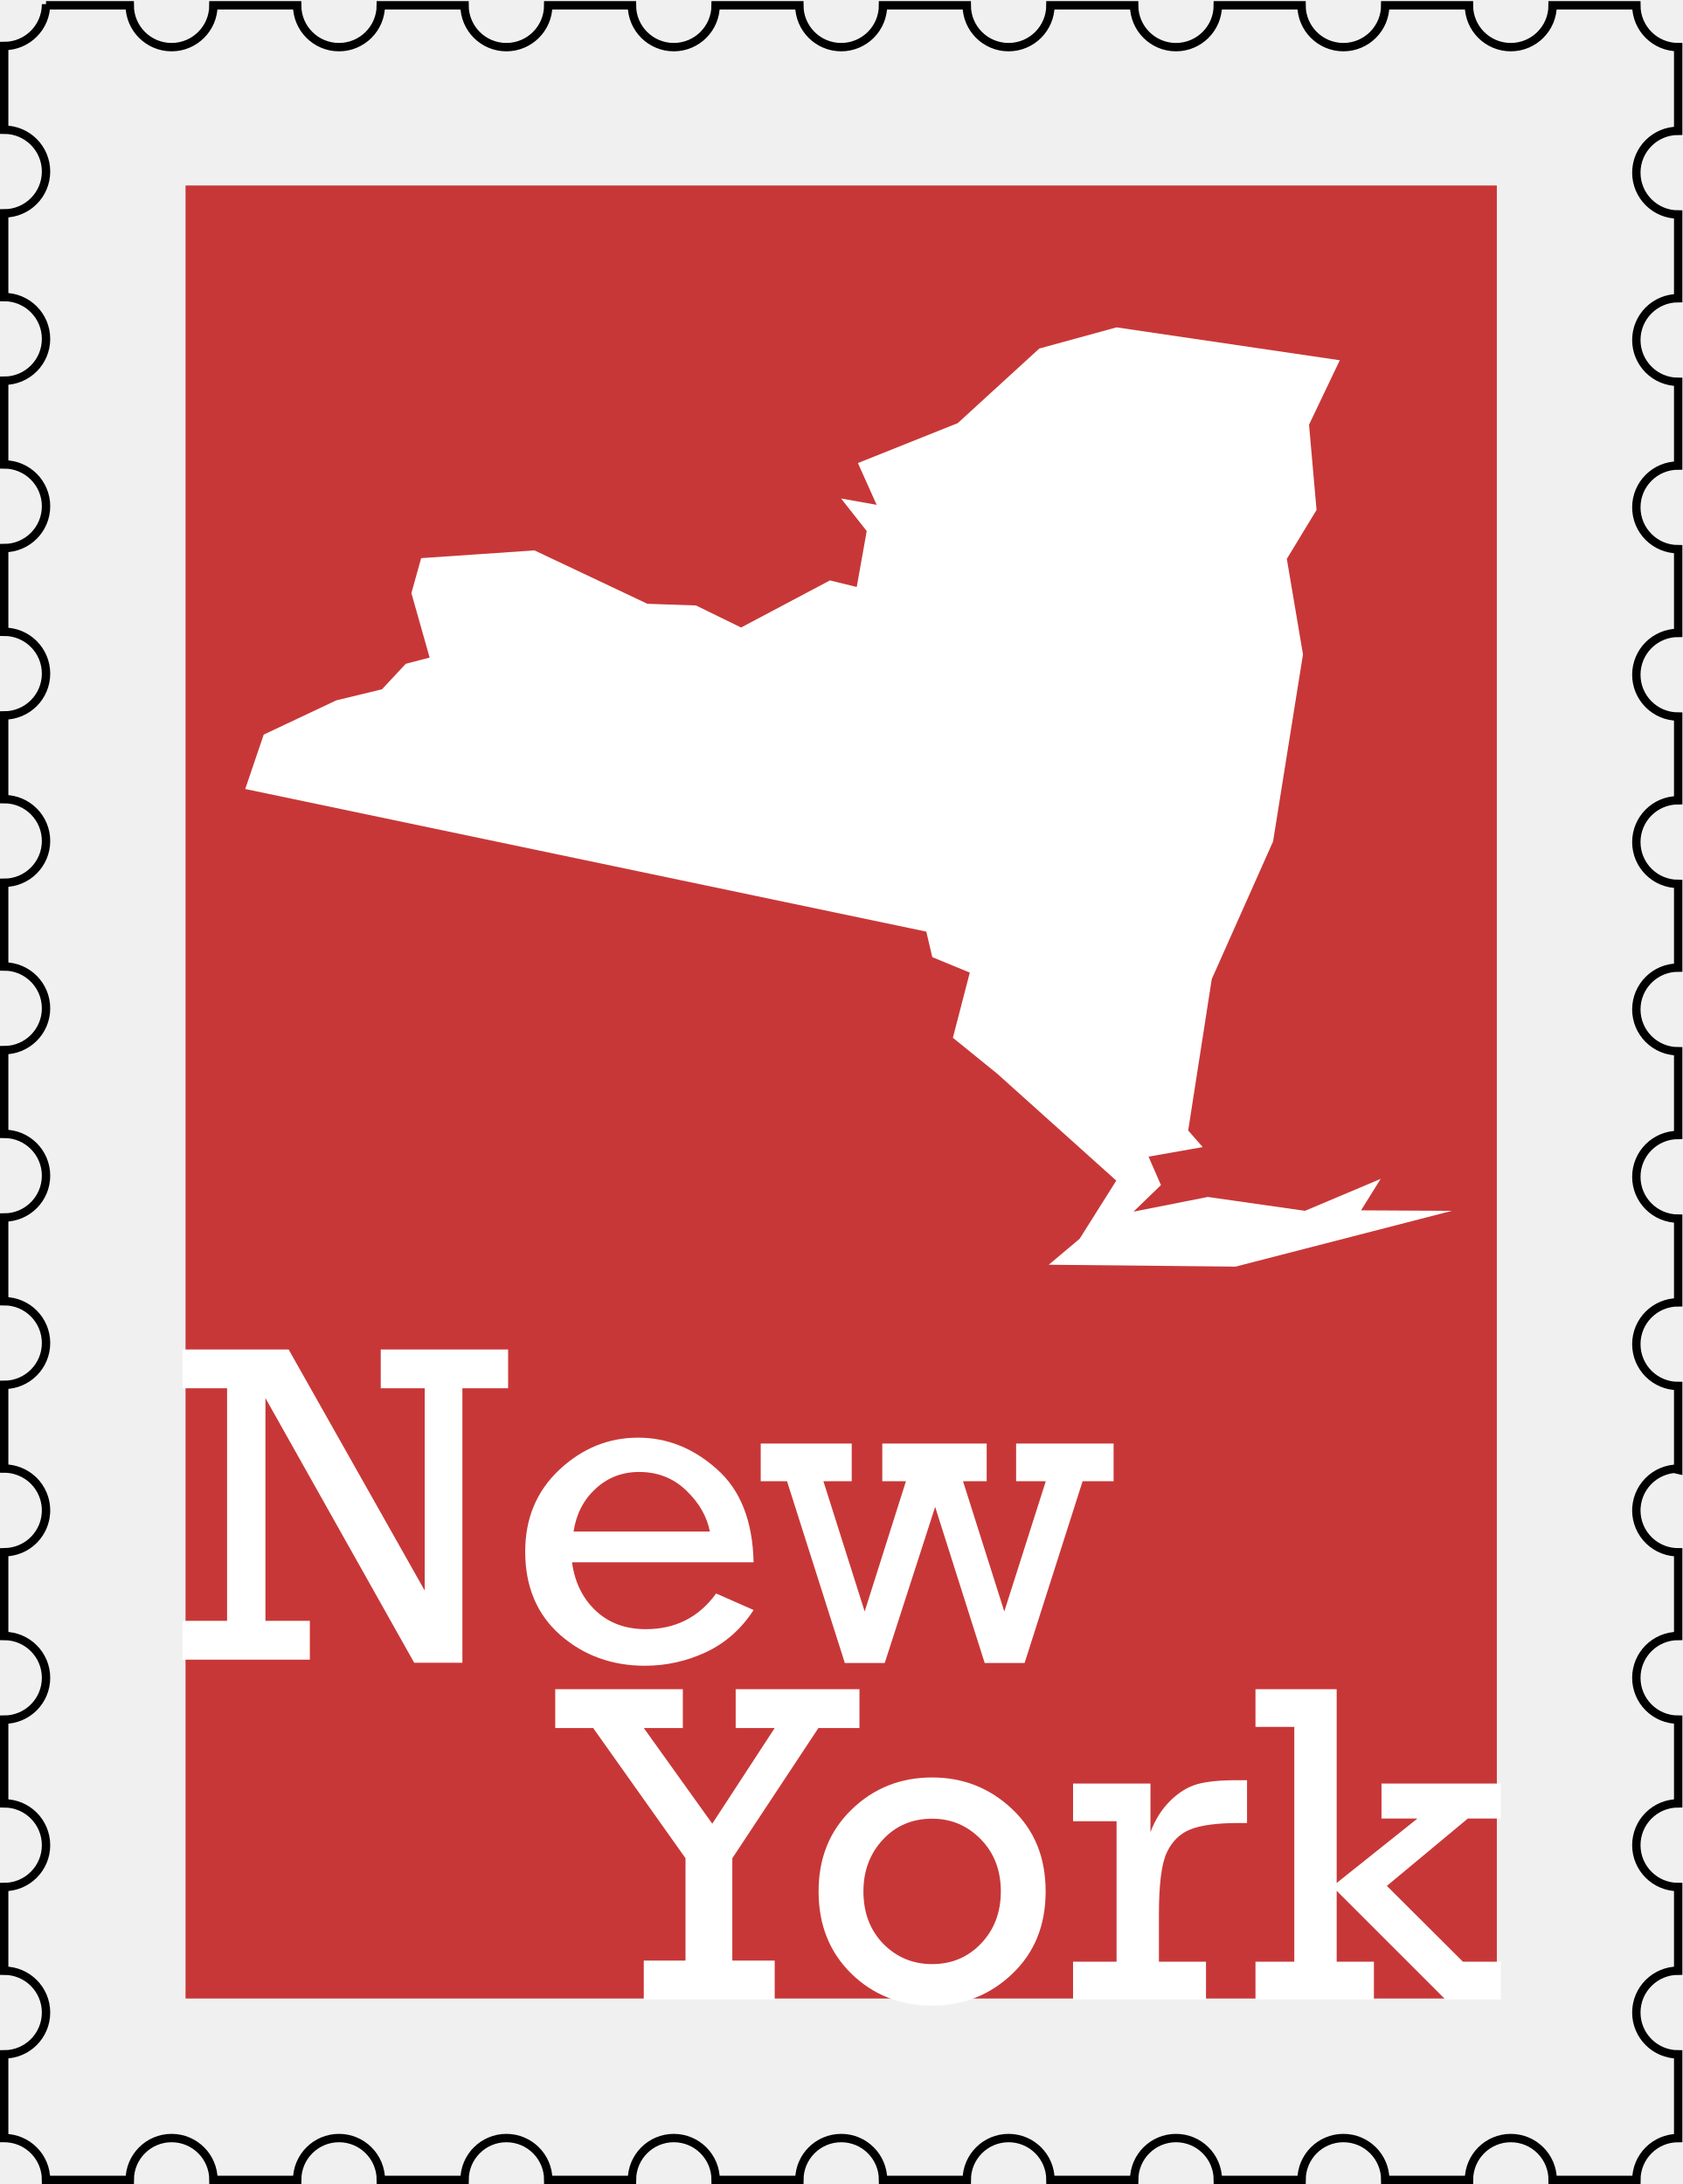
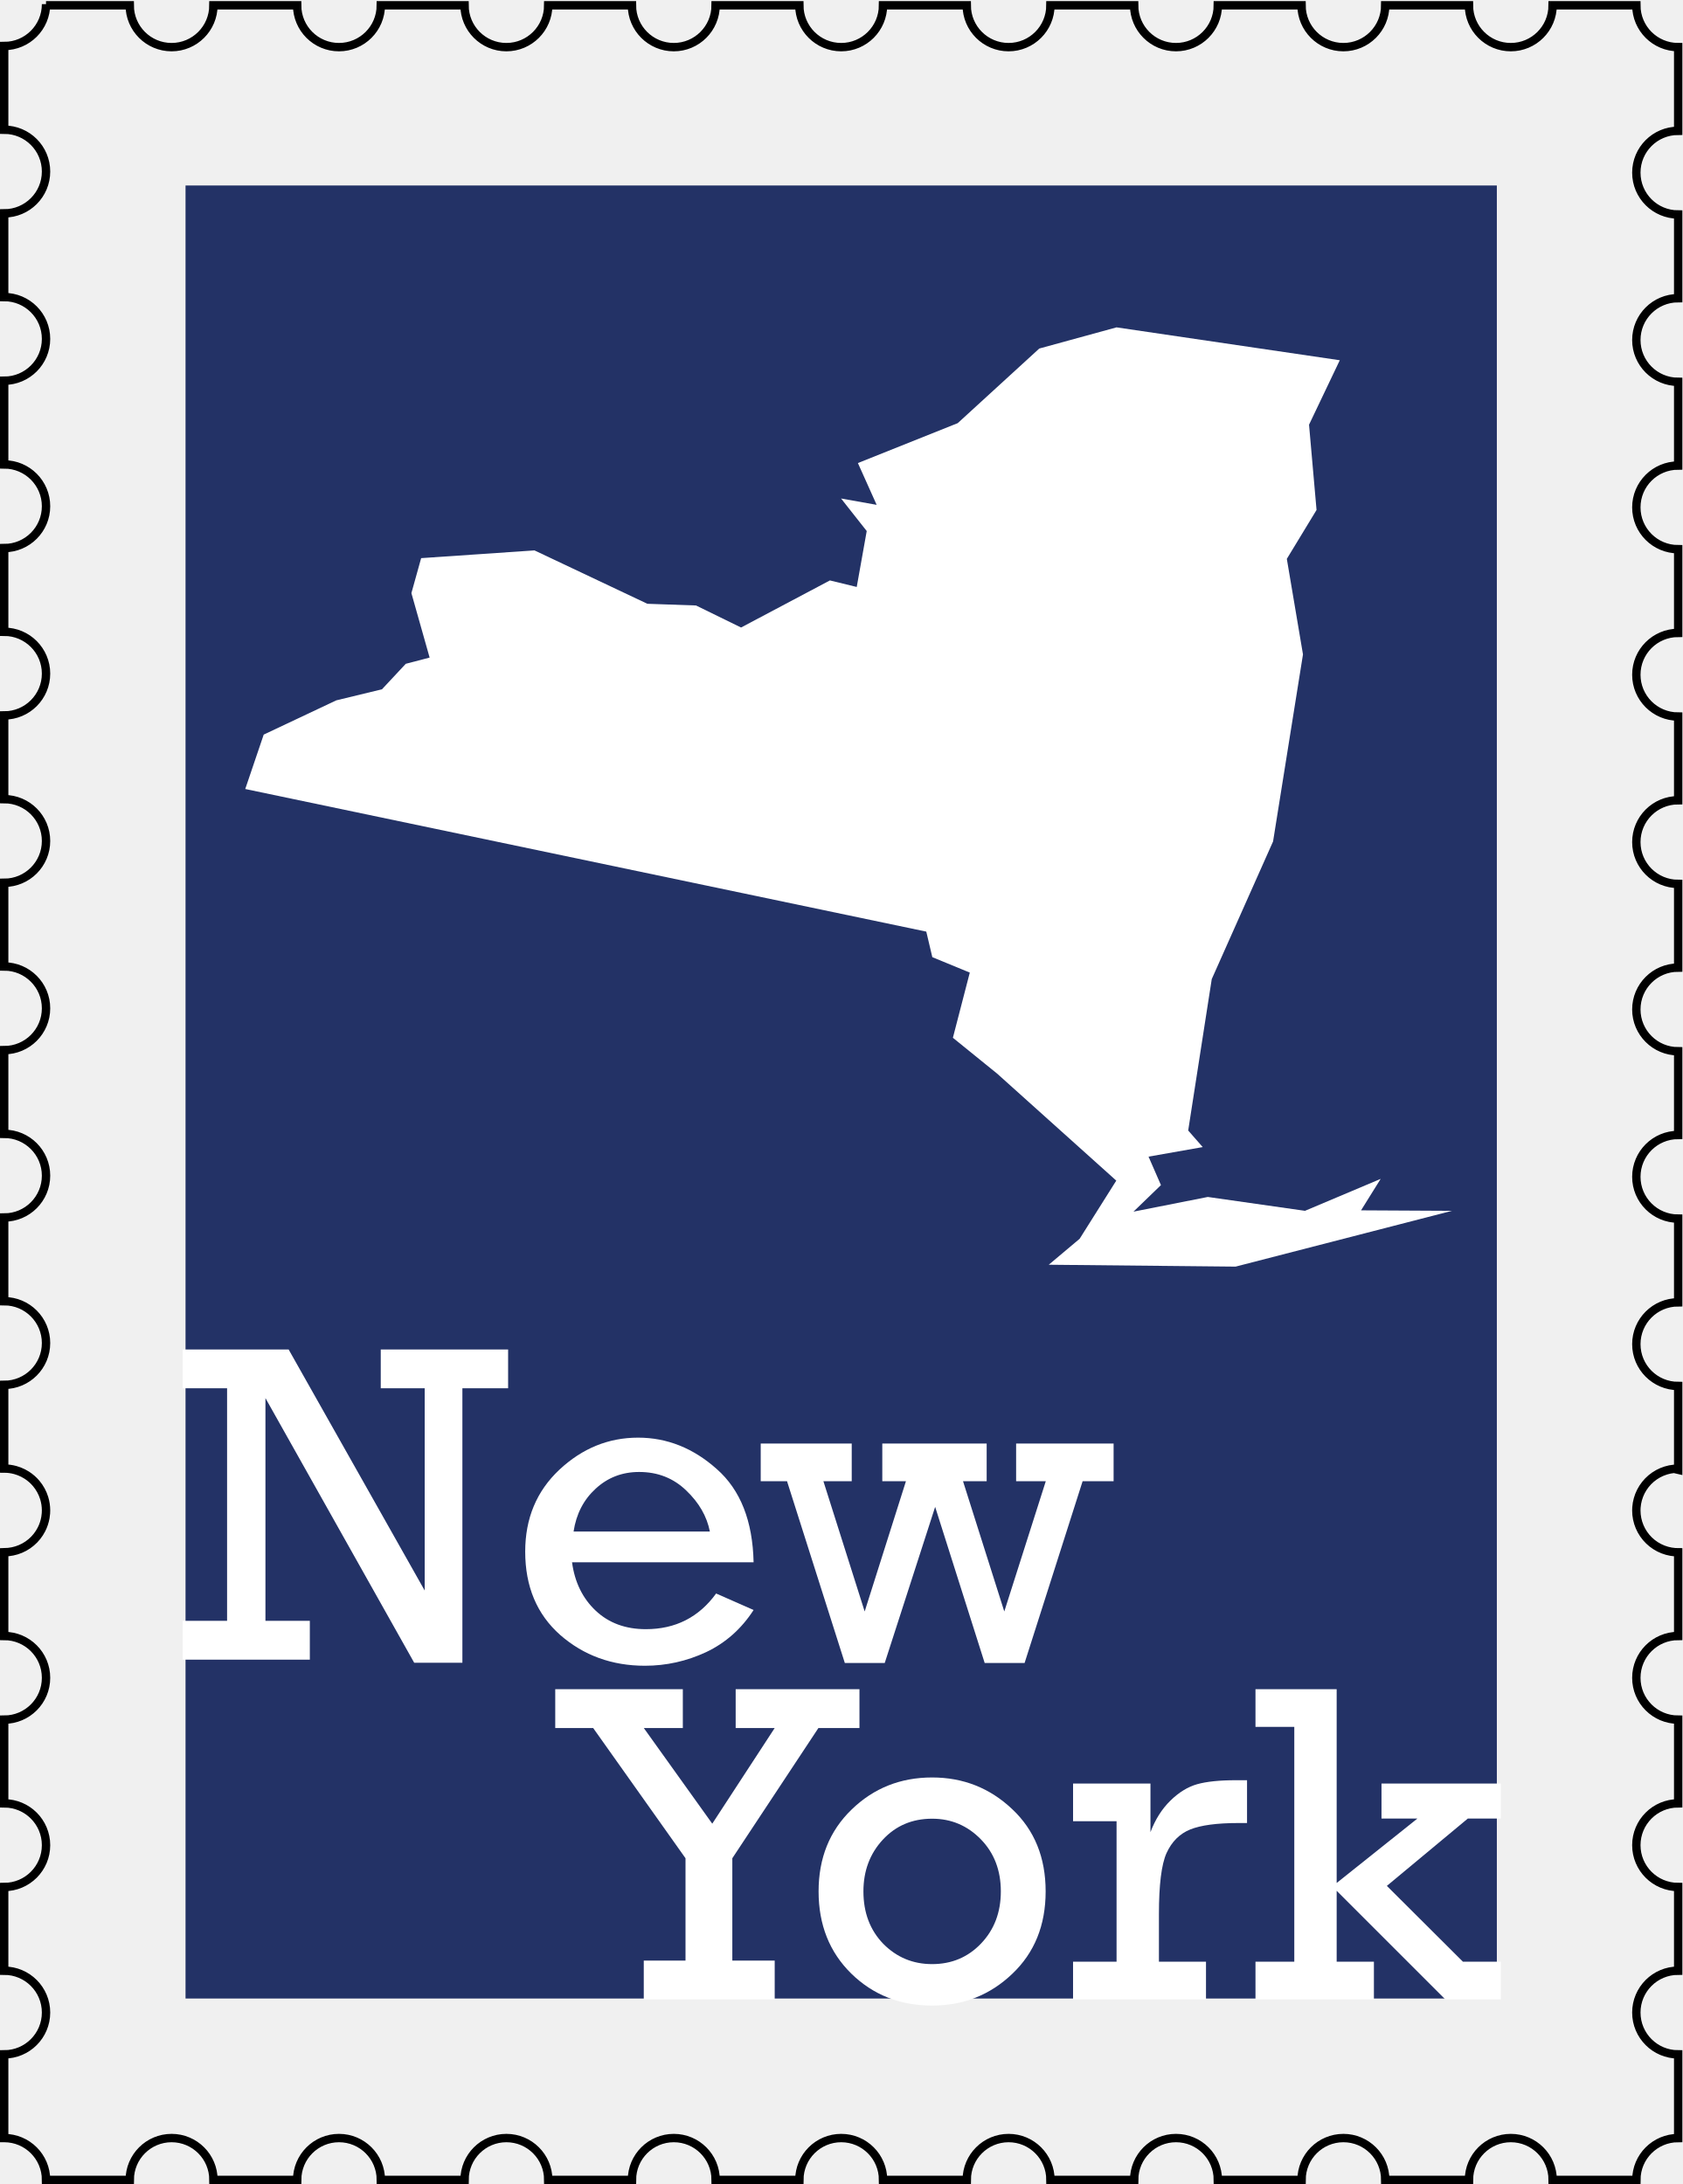
<svg xmlns="http://www.w3.org/2000/svg" id="ny-stamp" height="783" width="603" version="1.1" viewBox="0 0 603 783">
  <g id="border" transform="translate(1.5 -270.9)">
    <path d="m15 272.4a15 15 0 0 1 -15 15v30a15 15 0 0 1 15 15 15 15 0 0 1 -15 15v30a15 15 0 0 1 15 15 15 15 0 0 1 -15 15v30a15 15 0 0 1 15 15 15 15 0 0 1 -15 15v30a15 15 0 0 1 15 15 15 15 0 0 1 -15 15v30a15 15 0 0 1 15 15 15 15 0 0 1 -15 15v30a15 15 0 0 1 15 15 15 15 0 0 1 -15 15v30a15 15 0 0 1 15 15 15 15 0 0 1 -15 15v30a15 15 0 0 1 15 15 15 15 0 0 1 -15 15v30a15 15 0 0 1 4.012 0.547 15 15 0 0 1 2.793 1.086 15 15 0 0 1 1.301 0.746 15 15 0 0 1 3.367 2.957 15 15 0 0 1 2.857 5.23 15 15 0 0 1 0.67 4.434 15 15 0 0 1 -0.037 1.061 15 15 0 0 1 -0.182 1.488 15 15 0 0 1 -1.414 4.256 15 15 0 0 1 -0.746 1.301 15 15 0 0 1 -0.871 1.219 15 15 0 0 1 -0.99 1.127 15 15 0 0 1 -2.291 1.93 15 15 0 0 1 -1.277 0.783 15 15 0 0 1 -5.693 1.762 15 15 0 0 1 -1.499 0.1v30a15 15 0 0 1 15 15 15 15 0 0 1 -15 15v30a15 15 0 0 1 15 15 15 15 0 0 1 -15 15v30a15 15 0 0 1 15 15 15 15 0 0 1 -15 15v30a15 15 0 0 1 0.006 0 15 15 0 0 1 15 15h30a15 15 0 0 1 15 -15 15 15 0 0 1 15 15h30a15 15 0 0 1 15 -15 15 15 0 0 1 15 15h30a15 15 0 0 1 15 -15 15 15 0 0 1 15 15h30a15 15 0 0 1 15 -15 15 15 0 0 1 15 15h30a15 15 0 0 1 15 -15 15 15 0 0 1 15 15h30a15 15 0 0 1 15 -15 15 15 0 0 1 15 15h30a15 15 0 0 1 15 -15 15 15 0 0 1 15 15h30a15 15 0 0 1 15 -15 15 15 0 0 1 15 15h30a15 15 0 0 1 15 -15 15 15 0 0 1 15 15h30a15 15 0 0 1 14.99 -15v-30a15 15 0 0 1 -15 -15 15 15 0 0 1 15 -15v-30a15 15 0 0 1 -15 -15 15 15 0 0 1 15 -15v-30a15 15 0 0 1 -15 -15 15 15 0 0 1 15 -15v-30a15 15 0 0 1 -1.061 -0.037 15 15 0 0 1 -1.488 -0.182 15 15 0 0 1 -5.557 -2.16 15 15 0 0 1 -1.219 -0.871 15 15 0 0 1 -1.127 -0.99 15 15 0 0 1 -1.93 -2.291 15 15 0 0 1 -0.783 -1.277 15 15 0 0 1 -0.652 -1.35 15 15 0 0 1 -0.885 -2.861 15 15 0 0 1 -0.225 -1.482 15 15 0 0 1 -0.074 -1.498 15 15 0 0 1 0.037 -1.061 15 15 0 0 1 0.51 -2.951 15 15 0 0 1 0.473 -1.424 15 15 0 0 1 1.359 -2.67 15 15 0 0 1 4.152 -4.275 15 15 0 0 1 2.627 -1.436 15 15 0 0 1 1.408 -0.514 15 15 0 0 1 1.453 -0.371 15 15 0 0 1 1.482 -0.225 15 15 0 0 1 1.5 0.3v-30a15 15 0 0 1 -15 -15 15 15 0 0 1 15 -15v-30a15 15 0 0 1 -15 -15 15 15 0 0 1 15 -15v-30a15 15 0 0 1 -15 -15 15 15 0 0 1 15 -15v-30a15 15 0 0 1 -15 -15 15 15 0 0 1 15 -15v-30a15 15 0 0 1 -15 -15 15 15 0 0 1 15 -15v-30a15 15 0 0 1 -15 -15 15 15 0 0 1 15 -15v-30a15 15 0 0 1 -15 -15 15 15 0 0 1 15 -15v-30a15 15 0 0 1 -15 -15 15 15 0 0 1 15 -15v-30a15 15 0 0 1 -15 -15h-30a15 15 0 0 1 -15 15 15 15 0 0 1 -15 -15h-30a15 15 0 0 1 -15 15 15 15 0 0 1 -15 -15h-30a15 15 0 0 1 -15 15 15 15 0 0 1 -15 -15h-30a15 15 0 0 1 -15 15 15 15 0 0 1 -15 -15h-30a15 15 0 0 1 -15 15 15 15 0 0 1 -15 -15h-30a15 15 0 0 1 -15 15 15 15 0 0 1 -15 -15h-30a15 15 0 0 1 -15 15 15 15 0 0 1 -15 -15h-30a15 15 0 0 1 -15 15 15 15 0 0 1 -15 -15h-30a15 15 0 0 1 -15 15 15 15 0 0 1 -15 -15h-30z" stroke="#000" stroke-miterlimit="4.8" stroke-width="3" fill="none" />
  </g>
  <g id="background" transform="translate(1.5,-218.5)">
-     <rect height="650" width="470" y="285" x="65" fill="#c83737" />
+     <rect height="650" width="470" y="285" x="65" fill="#233266" />
  </g>
  <g id="content" transform="translate(1.5,-218.5)" fill="#fff">
    <g>
      <path style="" d="m79.89 799.6v-83.38h-15.91v-13.91h37.97l48.77 86.42v-72.51h-15.75v-13.91h45.65v13.91h-16.39v98.41h-17.27l-53.32-94.89v79.86h15.91v13.91h-45.57v-13.91h15.91z" />
      <path style="" d="m268.6 778.6h-65.07q1.439 10.71 8.474 17.35 7.035 6.635 17.99 6.635 15.91 0 25.18-12.79l13.43 5.916q-6.555 10.15-17.03 15.11-10.47 4.877-21.9 4.877-17.75 0-30.38-11.03-12.55-11.11-12.55-29.9 0-17.83 12.23-29.34 12.31-11.51 28.22-11.51 15.59 0 28.22 11.27 12.71 11.19 13.19 33.42zm-15.67-11.03q-1.599-8.154-8.474-14.71-6.875-6.635-16.87-6.635-9.114 0-15.59 5.996-6.475 5.916-7.914 15.35h48.85z" />
      <path style="" d="m301.3 814.7-20.71-65.15h-9.433v-13.51h32.62v13.51h-10.15l14.79 46.69 14.79-46.69h-8.474v-13.51h37.41v13.51h-8.474l14.79 46.69 14.87-46.69h-10.63v-13.51h34.94v13.51h-11.11l-20.79 65.15h-14.31l-17.75-55.96-18.07 55.96h-14.31z" />
    </g>
    <path d="m330.5 552.5-244.1-51.13 6.618-19.5 26.01-12.28 16.38-3.97 8.527-9.134 8.549-2.234-6.529-23.11 3.494-12.54 40.62-2.775 40.46 19.14 17.44 0.608 16.14 7.898 31.85-16.88 9.611 2.344 3.581-20.05-9.199-11.67 12.76 2.279-6.725-14.99 35.78-14.3 29.23-26.75 27.69-7.592 80.02 11.79-11.02 23.11 2.689 30.57-10.65 17.53 5.791 34.26-10.72 67.04-21.98 49.36-8.443 54.28 5.207 5.945-19.42 3.427 4.447 10.2-9.851 9.524 26.64-5.271 34.84 4.97 27.12-11.45-7.03 11.28 32.57 0.175-77.54 20-66.96-0.676 11.07-9.307 13.13-20.85-42.68-38.34-15.88-12.87 6.055-23.37-13.43-5.533z" fill-rule="evenodd" />
    <g>
      <path style="" d="m244.2 921.4v-36.69l-33.1-46.69h-13.59v-13.91h45.73v13.91h-13.99l24.54 34.3 22.38-34.3h-13.99v-13.91h44.37v13.91h-14.71l-30.86 46.69v36.69h15.19v13.91h-46.93v-13.91h14.95z" />
      <path style="" d="m291.9 896.6q0-17.91 11.83-29.34 11.83-11.51 28.86-11.51 16.71 0 28.7 11.35 11.99 11.27 11.99 29.5t-11.99 29.58q-11.91 11.35-28.7 11.35-17.27 0-29.02-11.51-11.67-11.51-11.67-29.42zm16.07 0q0 11.43 7.115 18.79 7.195 7.275 17.51 7.275 10.47 0 17.51-7.355 7.115-7.435 7.115-18.71 0-11.35-7.195-18.71-7.195-7.355-17.43-7.355-10.71 0-17.67 7.515-6.955 7.515-6.955 18.55z" />
      <path style="" d="m398.7 921.8v-50.36h-15.59v-13.51h27.74v17.43q2.558-6.795 7.115-11.27 4.557-4.477 9.593-5.916 5.116-1.439 13.91-1.439h3.997v15.35h-3.038q-11.59 0-17.35 2.318-5.676 2.318-8.474 8.474-2.718 6.076-2.718 21.9v17.03h16.87v13.51h-47.65v-13.51h15.59z" />
      <path style="" d="m462.4 921.8v-84.18h-13.91v-13.51h29.1v69.47l28.94-23.1h-12.87v-12.55h42.77v12.55h-11.83l-29.02 24.14 27.26 27.18h13.59v13.51h-19.91l-38.93-38.93v25.42h13.35v13.51h-42.45v-13.51h13.91z" />
    </g>
  </g>
</svg>
